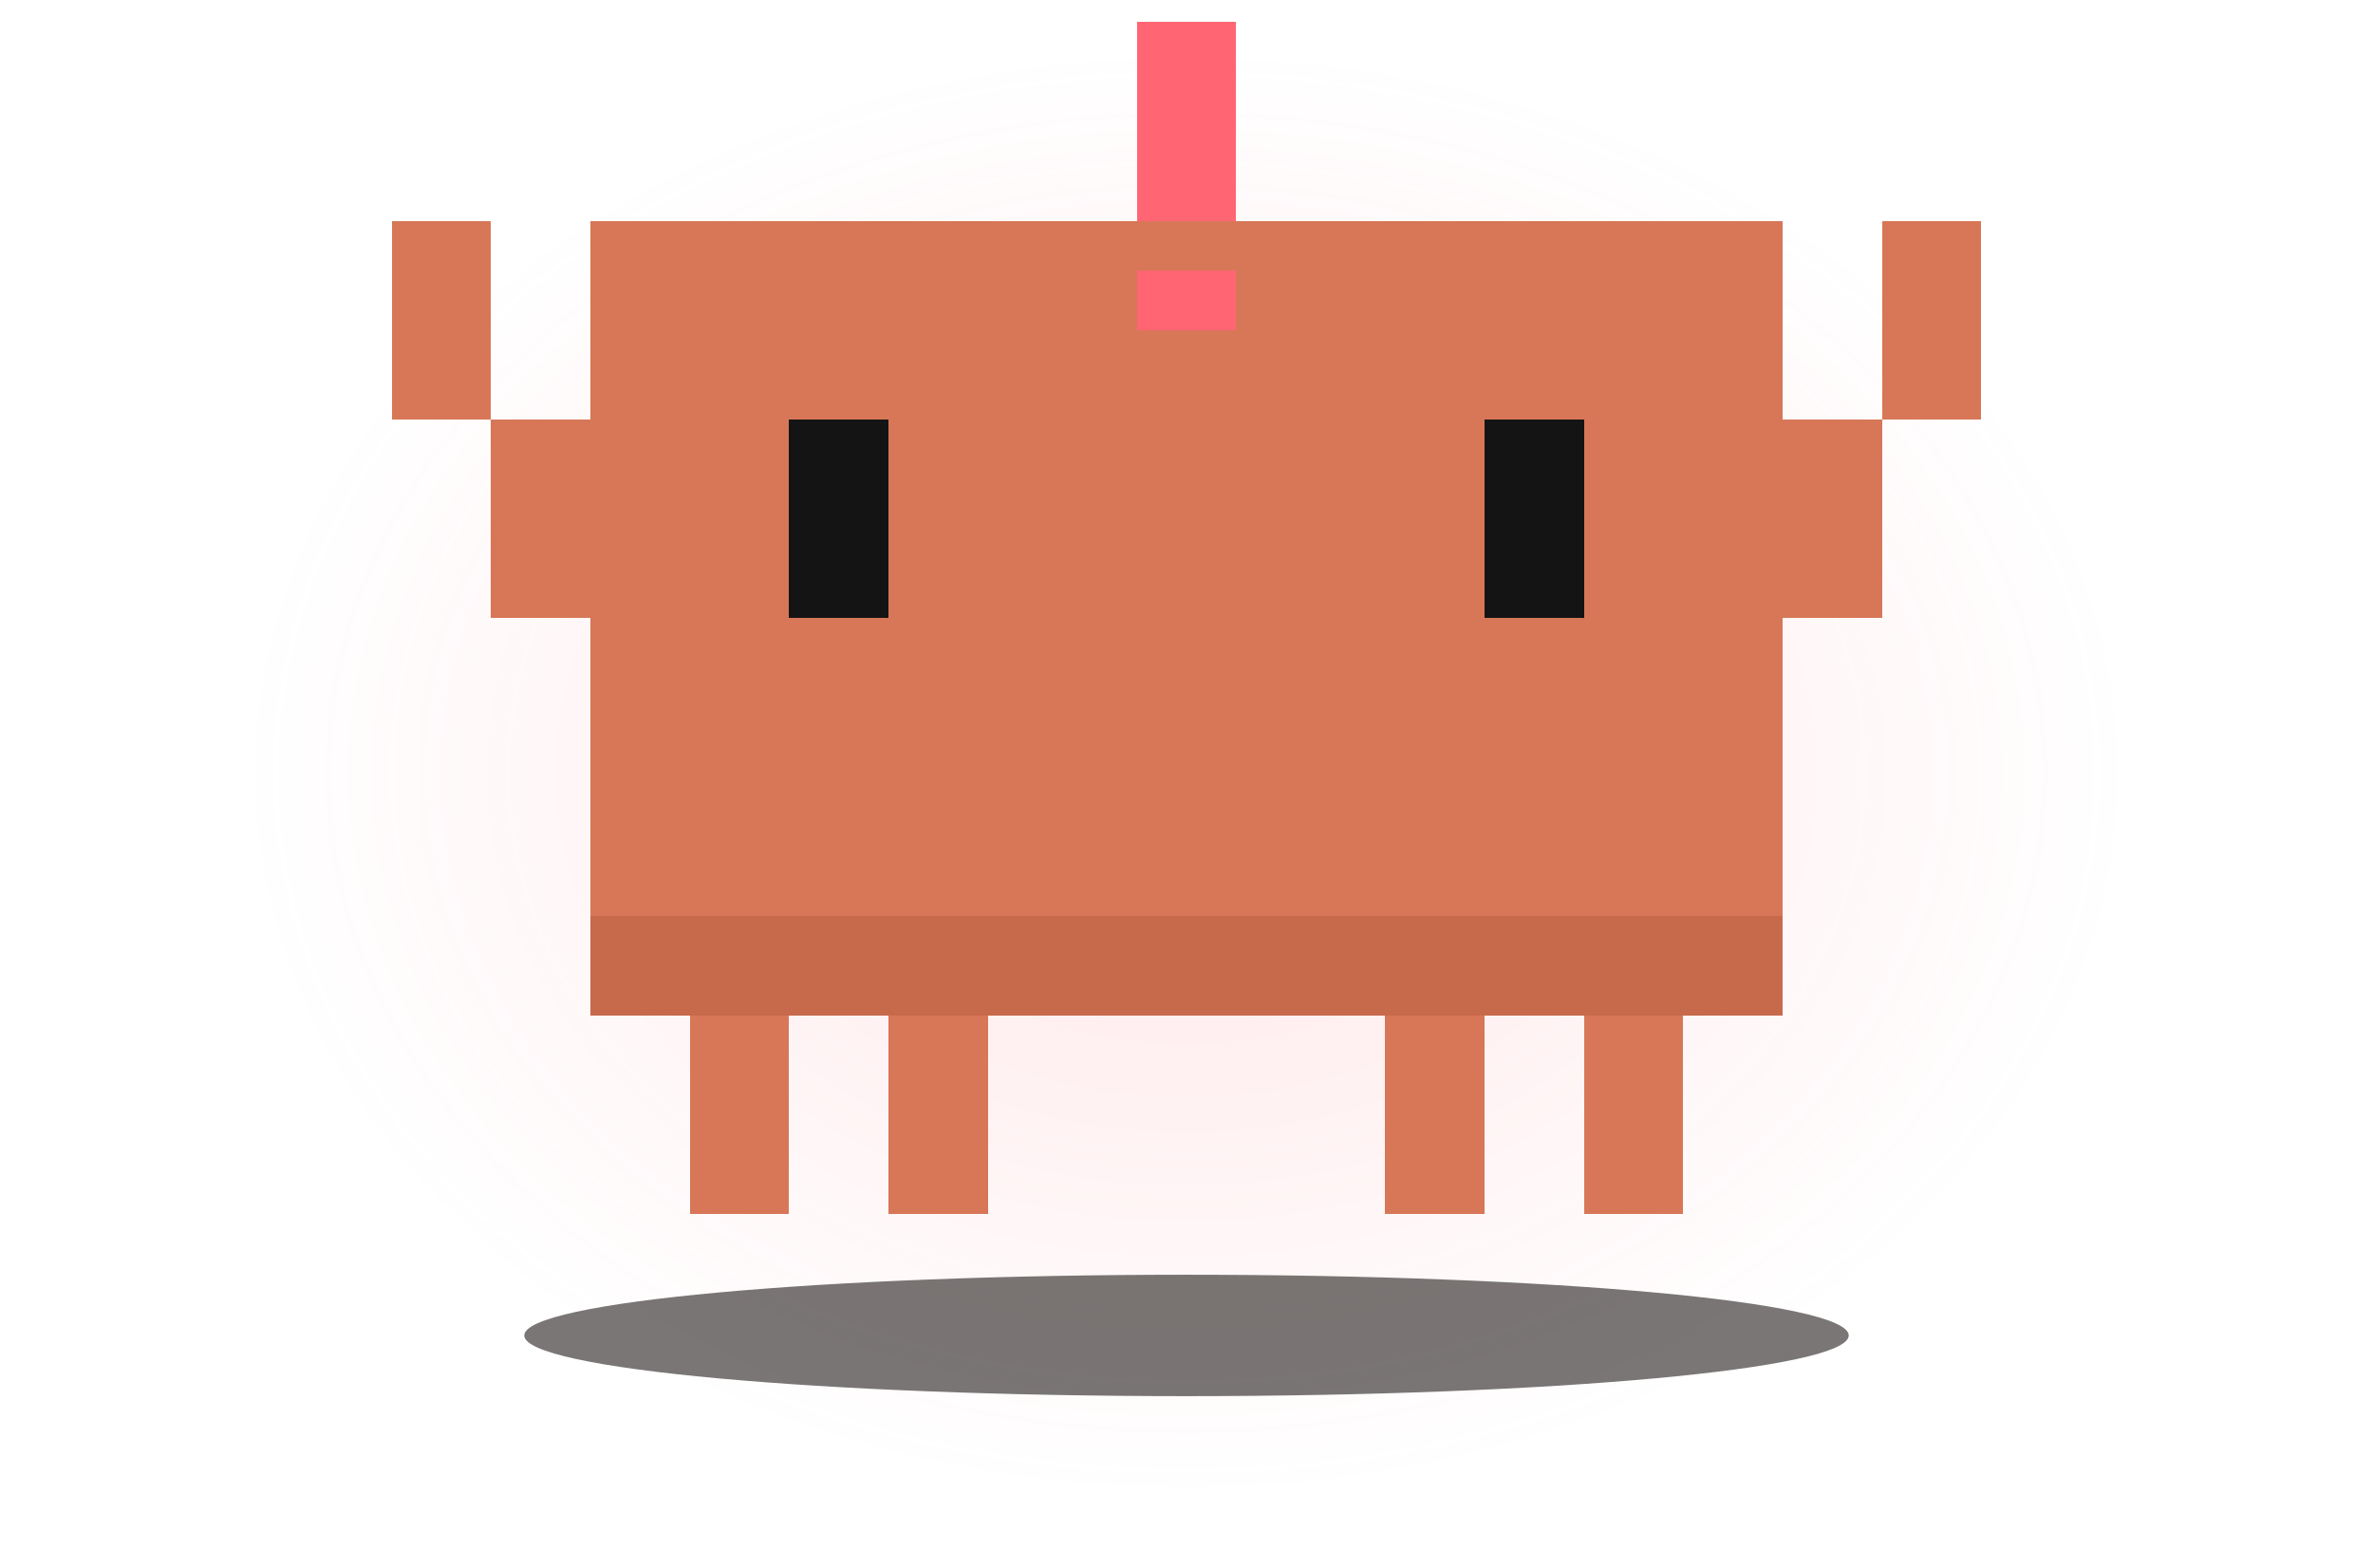
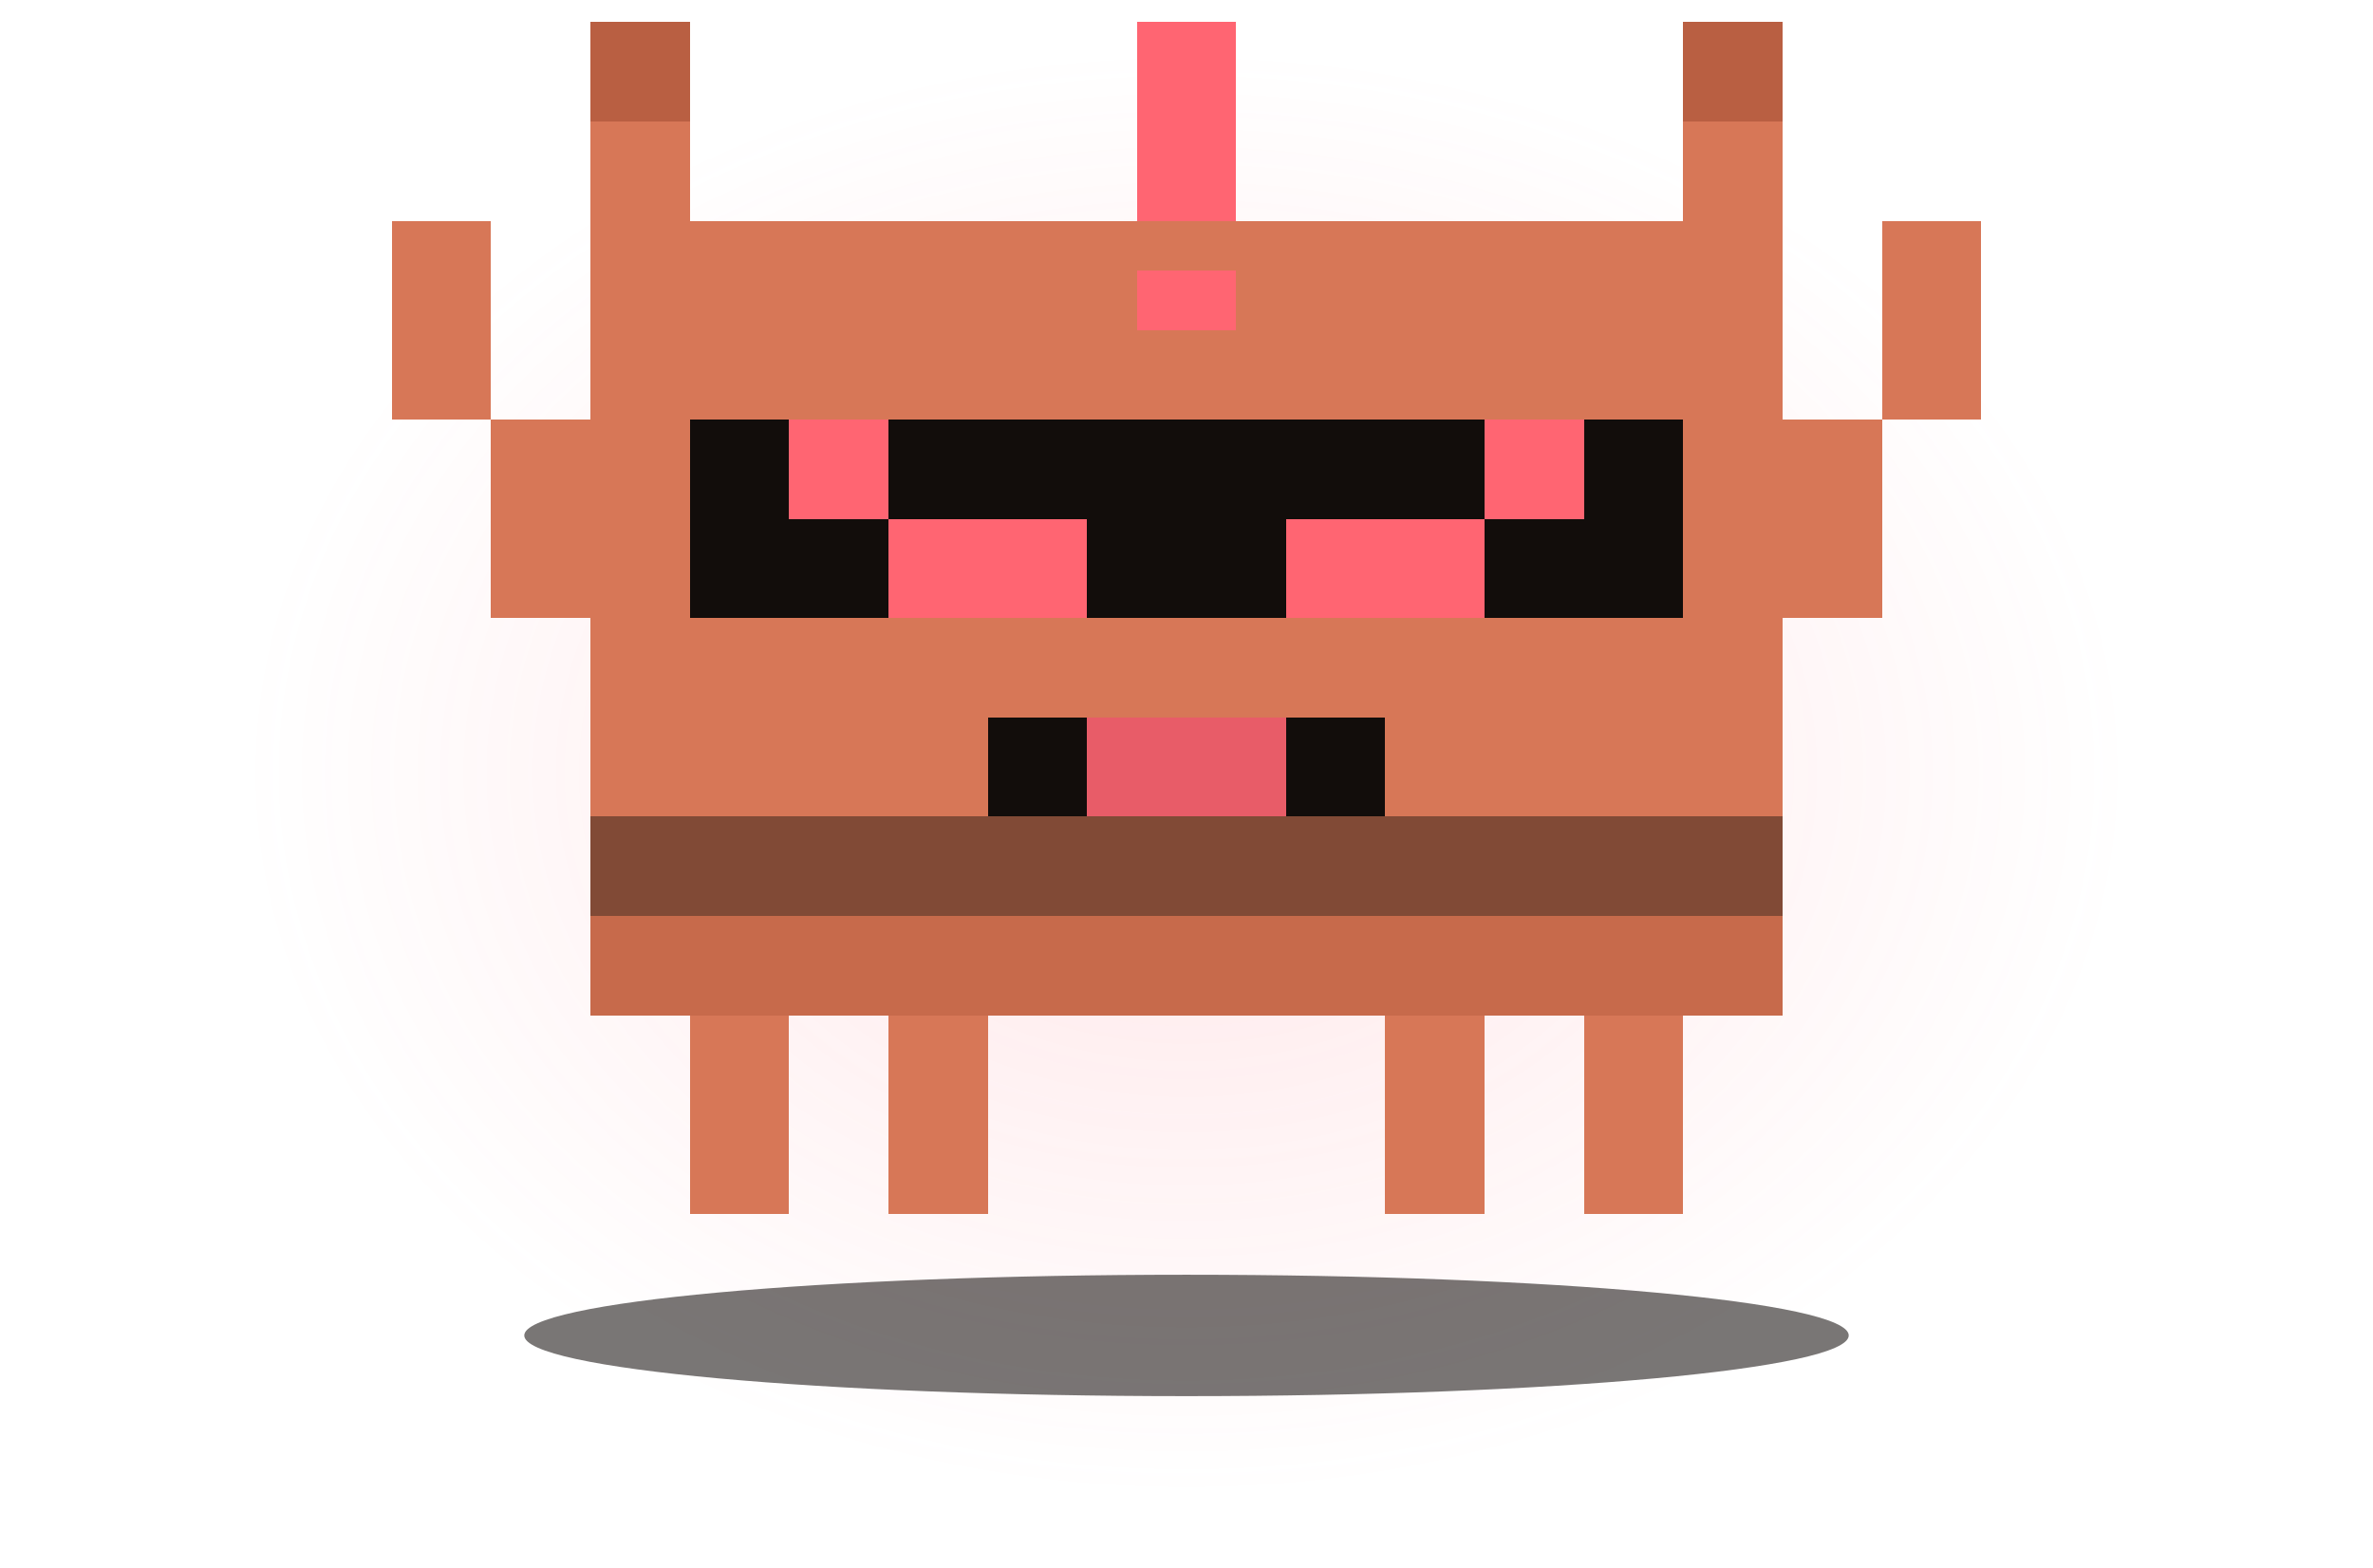
<svg xmlns="http://www.w3.org/2000/svg" width="430" height="284" viewBox="0 0 430 284">
  <defs>
    <radialGradient id="halo">
      <stop stop-color="#FF6572" stop-opacity=".16" />
      <stop offset="1" stop-color="#FF6572" stop-opacity="0" />
    </radialGradient>
  </defs>
  <ellipse cx="215" cy="140" rx="170" ry="130" fill="url(#halo)" />
  <ellipse cx="215" cy="242" rx="120" ry="11" fill="#0B0705" fill-opacity=".55" />
  <rect x="107" y="40" width="18" height="36" fill="#D77757" shape-rendering="crispEdges" />
  <rect x="125" y="40" width="18" height="36" fill="#D77757" shape-rendering="crispEdges" />
  <rect x="143" y="40" width="18" height="36" fill="#D77757" shape-rendering="crispEdges" />
  <rect x="161" y="40" width="18" height="36" fill="#D77757" shape-rendering="crispEdges" />
  <rect x="179" y="40" width="18" height="36" fill="#D77757" shape-rendering="crispEdges" />
  <rect x="197" y="40" width="18" height="36" fill="#D77757" shape-rendering="crispEdges" />
  <rect x="215" y="40" width="18" height="36" fill="#D77757" shape-rendering="crispEdges" />
  <rect x="233" y="40" width="18" height="36" fill="#D77757" shape-rendering="crispEdges" />
  <rect x="251" y="40" width="18" height="36" fill="#D77757" shape-rendering="crispEdges" />
  <rect x="269" y="40" width="18" height="36" fill="#D77757" shape-rendering="crispEdges" />
  <rect x="287" y="40" width="18" height="36" fill="#D77757" shape-rendering="crispEdges" />
  <rect x="305" y="40" width="18" height="36" fill="#D77757" shape-rendering="crispEdges" />
  <rect x="107" y="76" width="18" height="36" fill="#D77757" shape-rendering="crispEdges" />
  <rect x="125" y="76" width="18" height="36" fill="#D77757" shape-rendering="crispEdges" />
  <rect x="161" y="76" width="18" height="36" fill="#D77757" shape-rendering="crispEdges" />
  <rect x="179" y="76" width="18" height="36" fill="#D77757" shape-rendering="crispEdges" />
  <rect x="197" y="76" width="18" height="36" fill="#D77757" shape-rendering="crispEdges" />
  <rect x="215" y="76" width="18" height="36" fill="#D77757" shape-rendering="crispEdges" />
  <rect x="233" y="76" width="18" height="36" fill="#D77757" shape-rendering="crispEdges" />
  <rect x="251" y="76" width="18" height="36" fill="#D77757" shape-rendering="crispEdges" />
  <rect x="287" y="76" width="18" height="36" fill="#D77757" shape-rendering="crispEdges" />
  <rect x="305" y="76" width="18" height="36" fill="#D77757" shape-rendering="crispEdges" />
  <rect x="143" y="76" width="18" height="36" fill="#D77757" shape-rendering="crispEdges" />
  <rect x="269" y="76" width="18" height="36" fill="#D77757" shape-rendering="crispEdges" />
  <rect x="107" y="112" width="18" height="36" fill="#D77757" shape-rendering="crispEdges" />
  <rect x="125" y="112" width="18" height="36" fill="#D77757" shape-rendering="crispEdges" />
  <rect x="143" y="112" width="18" height="36" fill="#D77757" shape-rendering="crispEdges" />
  <rect x="161" y="112" width="18" height="36" fill="#D77757" shape-rendering="crispEdges" />
  <rect x="179" y="112" width="18" height="36" fill="#D77757" shape-rendering="crispEdges" />
  <rect x="197" y="112" width="18" height="36" fill="#D77757" shape-rendering="crispEdges" />
  <rect x="215" y="112" width="18" height="36" fill="#D77757" shape-rendering="crispEdges" />
  <rect x="233" y="112" width="18" height="36" fill="#D77757" shape-rendering="crispEdges" />
  <rect x="251" y="112" width="18" height="36" fill="#D77757" shape-rendering="crispEdges" />
  <rect x="269" y="112" width="18" height="36" fill="#D77757" shape-rendering="crispEdges" />
  <rect x="287" y="112" width="18" height="36" fill="#D77757" shape-rendering="crispEdges" />
  <rect x="305" y="112" width="18" height="36" fill="#D77757" shape-rendering="crispEdges" />
  <rect x="107" y="148" width="18" height="36" fill="#D77757" shape-rendering="crispEdges" />
  <rect x="125" y="148" width="18" height="36" fill="#D77757" shape-rendering="crispEdges" />
  <rect x="143" y="148" width="18" height="36" fill="#D77757" shape-rendering="crispEdges" />
  <rect x="161" y="148" width="18" height="36" fill="#D77757" shape-rendering="crispEdges" />
  <rect x="179" y="148" width="18" height="36" fill="#D77757" shape-rendering="crispEdges" />
  <rect x="197" y="148" width="18" height="36" fill="#D77757" shape-rendering="crispEdges" />
  <rect x="215" y="148" width="18" height="36" fill="#D77757" shape-rendering="crispEdges" />
  <rect x="233" y="148" width="18" height="36" fill="#D77757" shape-rendering="crispEdges" />
  <rect x="251" y="148" width="18" height="36" fill="#D77757" shape-rendering="crispEdges" />
  <rect x="269" y="148" width="18" height="36" fill="#D77757" shape-rendering="crispEdges" />
  <rect x="287" y="148" width="18" height="36" fill="#D77757" shape-rendering="crispEdges" />
  <rect x="305" y="148" width="18" height="36" fill="#D77757" shape-rendering="crispEdges" />
  <rect x="125" y="184" width="18" height="36" fill="#D77757" shape-rendering="crispEdges" />
  <rect x="161" y="184" width="18" height="36" fill="#D77757" shape-rendering="crispEdges" />
  <rect x="251" y="184" width="18" height="36" fill="#D77757" shape-rendering="crispEdges" />
  <rect x="287" y="184" width="18" height="36" fill="#D77757" shape-rendering="crispEdges" />
  <rect x="107" y="166" width="216" height="18" fill="#B95F42" opacity=".55" shape-rendering="crispEdges" />
-   <rect x="143" y="76" width="18" height="36" fill="#141414" shape-rendering="crispEdges" />
-   <rect x="269" y="76" width="18" height="36" fill="#141414" shape-rendering="crispEdges" />
+   <rect x="107" y="148" width="216" height="18" fill="#3A241C" opacity=".55" shape-rendering="crispEdges" />
+   <rect x="107" y="22" width="18" height="18" fill="#D77757" shape-rendering="crispEdges" />
+   <rect x="305" y="22" width="18" height="18" fill="#D77757" shape-rendering="crispEdges" />
+   <rect x="107" y="4" width="18" height="18" fill="#B95F42" shape-rendering="crispEdges" />
+   <rect x="305" y="4" width="18" height="18" fill="#B95F42" shape-rendering="crispEdges" />
+   <rect x="125" y="76" width="180" height="36" fill="#120D0B" shape-rendering="crispEdges" />
+   <rect x="143" y="76" width="18" height="18" fill="#FF6572" shape-rendering="crispEdges" />
+   <rect x="269" y="76" width="18" height="18" fill="#FF6572" shape-rendering="crispEdges" />
+   <rect x="161" y="94" width="18" height="18" fill="#FF6572" shape-rendering="crispEdges" />
+   <rect x="251" y="94" width="18" height="18" fill="#FF6572" shape-rendering="crispEdges" />
+   <rect x="179" y="94" width="18" height="18" fill="#FF6572" shape-rendering="crispEdges" />
+   <rect x="233" y="94" width="18" height="18" fill="#FF6572" shape-rendering="crispEdges" />
+   <rect x="179" y="130" width="72" height="18" fill="#120D0B" shape-rendering="crispEdges" />
+   <rect x="197" y="130" width="18" height="18" fill="#FF6572" opacity=".9" shape-rendering="crispEdges" />
+   <rect x="215" y="130" width="18" height="18" fill="#FF6572" opacity=".9" shape-rendering="crispEdges" />
  <rect x="89" y="76" width="18" height="36" fill="#D77757" shape-rendering="crispEdges" />
  <rect x="71" y="40" width="18" height="36" fill="#D77757" shape-rendering="crispEdges" />
  <rect x="323" y="76" width="18" height="36" fill="#D77757" shape-rendering="crispEdges" />
  <rect x="341" y="40" width="18" height="36" fill="#D77757" shape-rendering="crispEdges" />
  <rect x="206" y="4" width="18" height="36" fill="#FF6572" shape-rendering="crispEdges" />
  <rect x="206" y="49" width="18" height="10.8" fill="#FF6572" shape-rendering="crispEdges" />
</svg>
